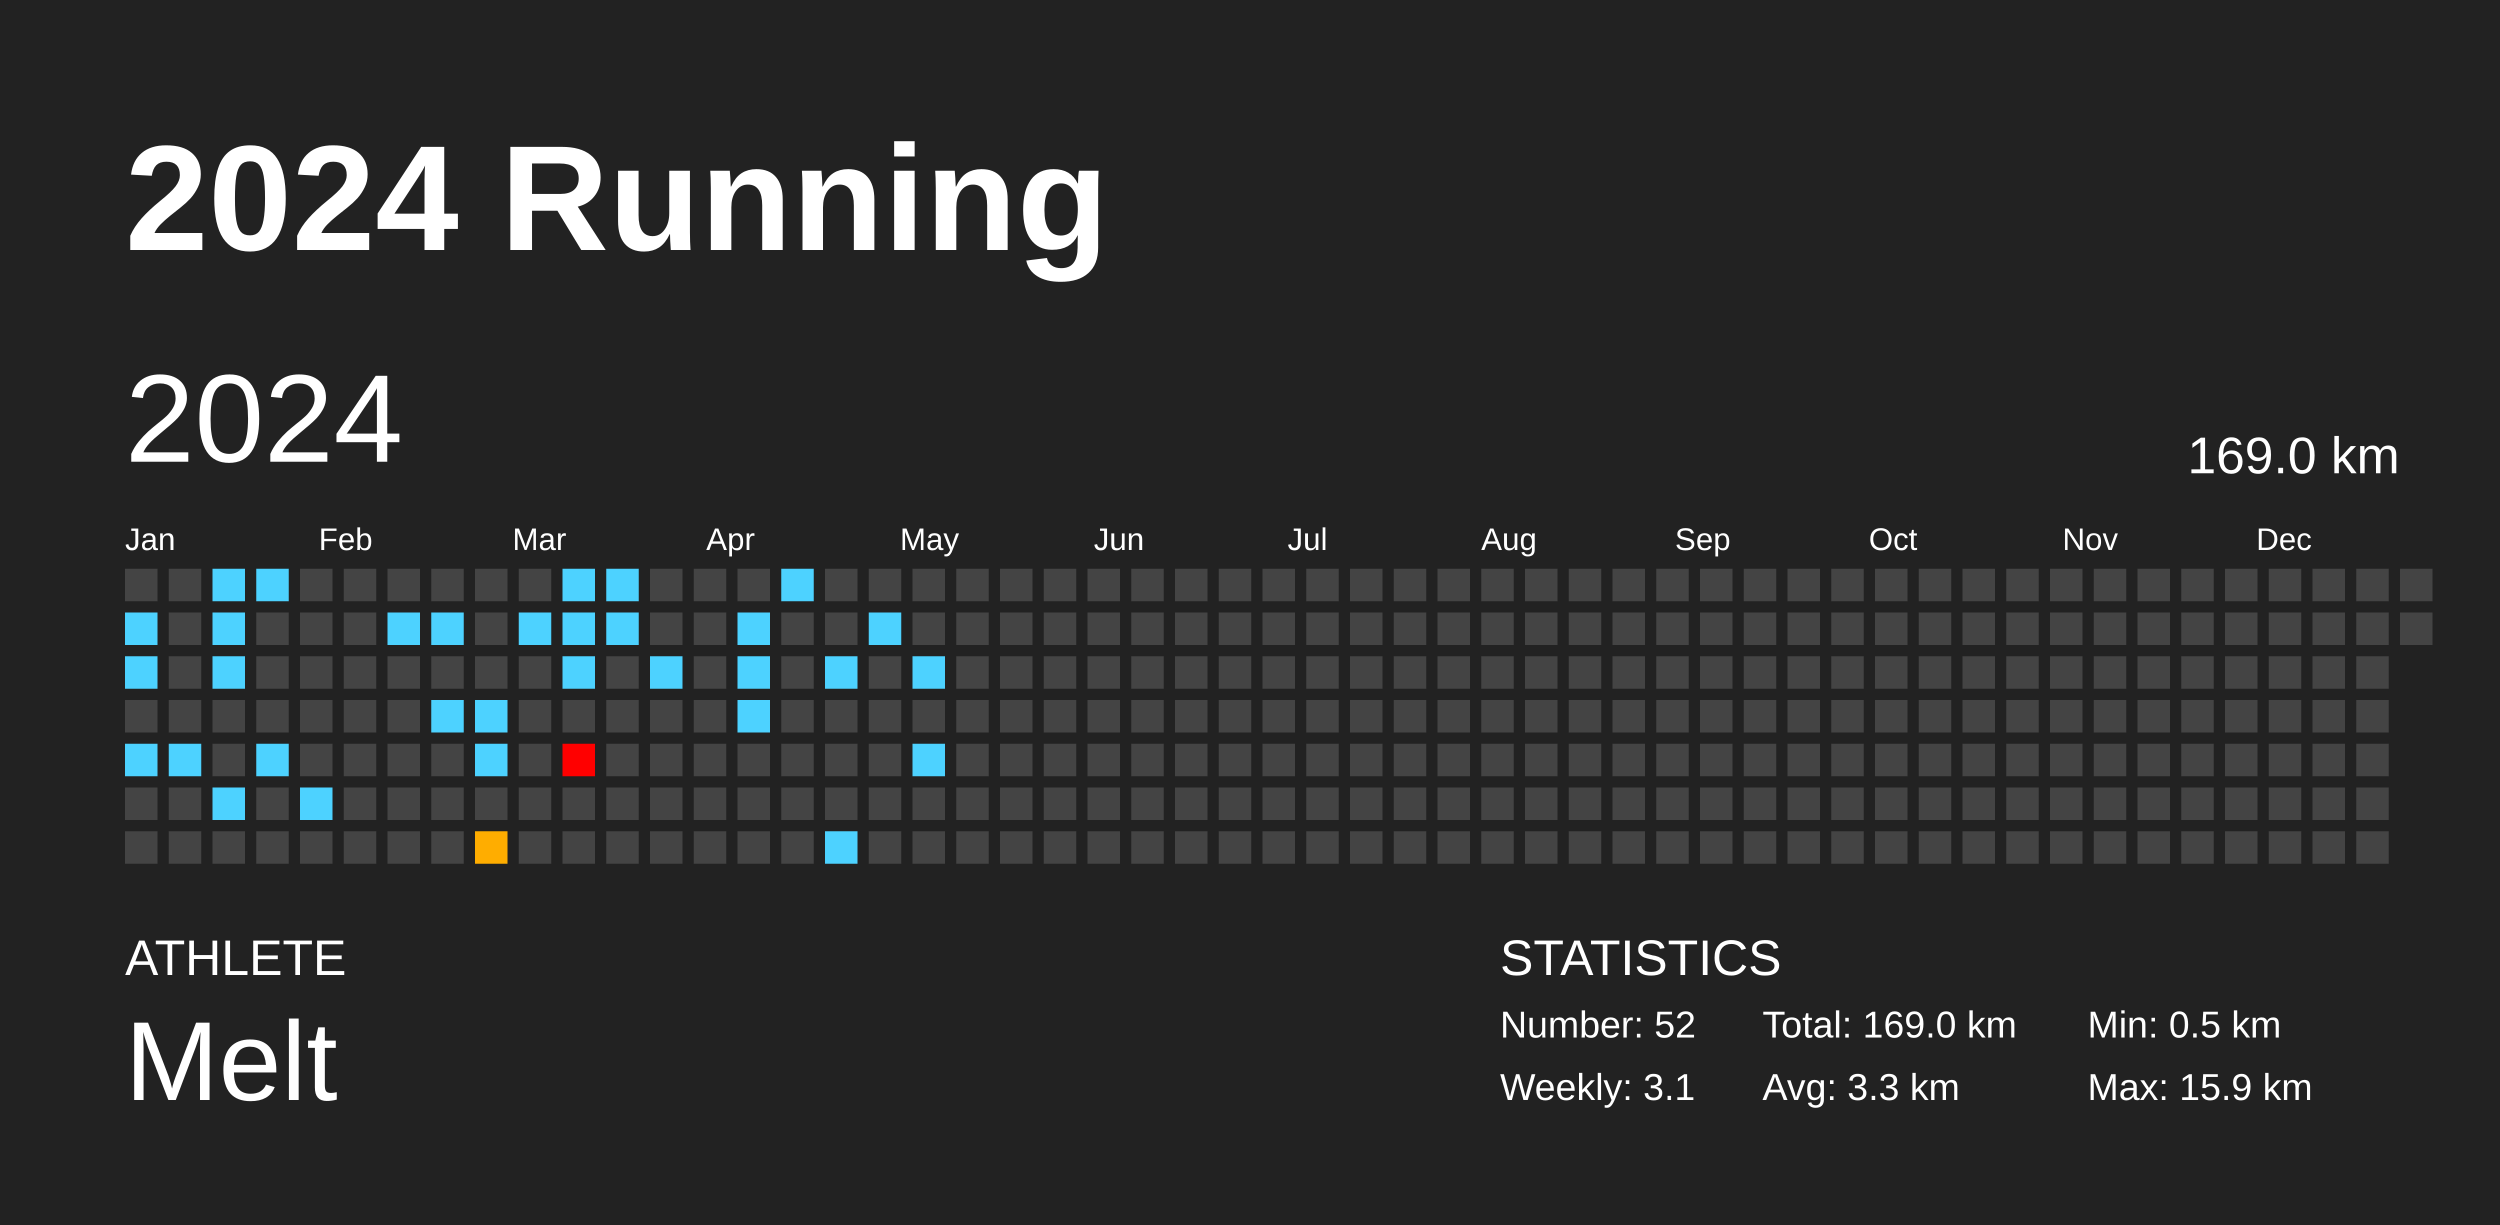
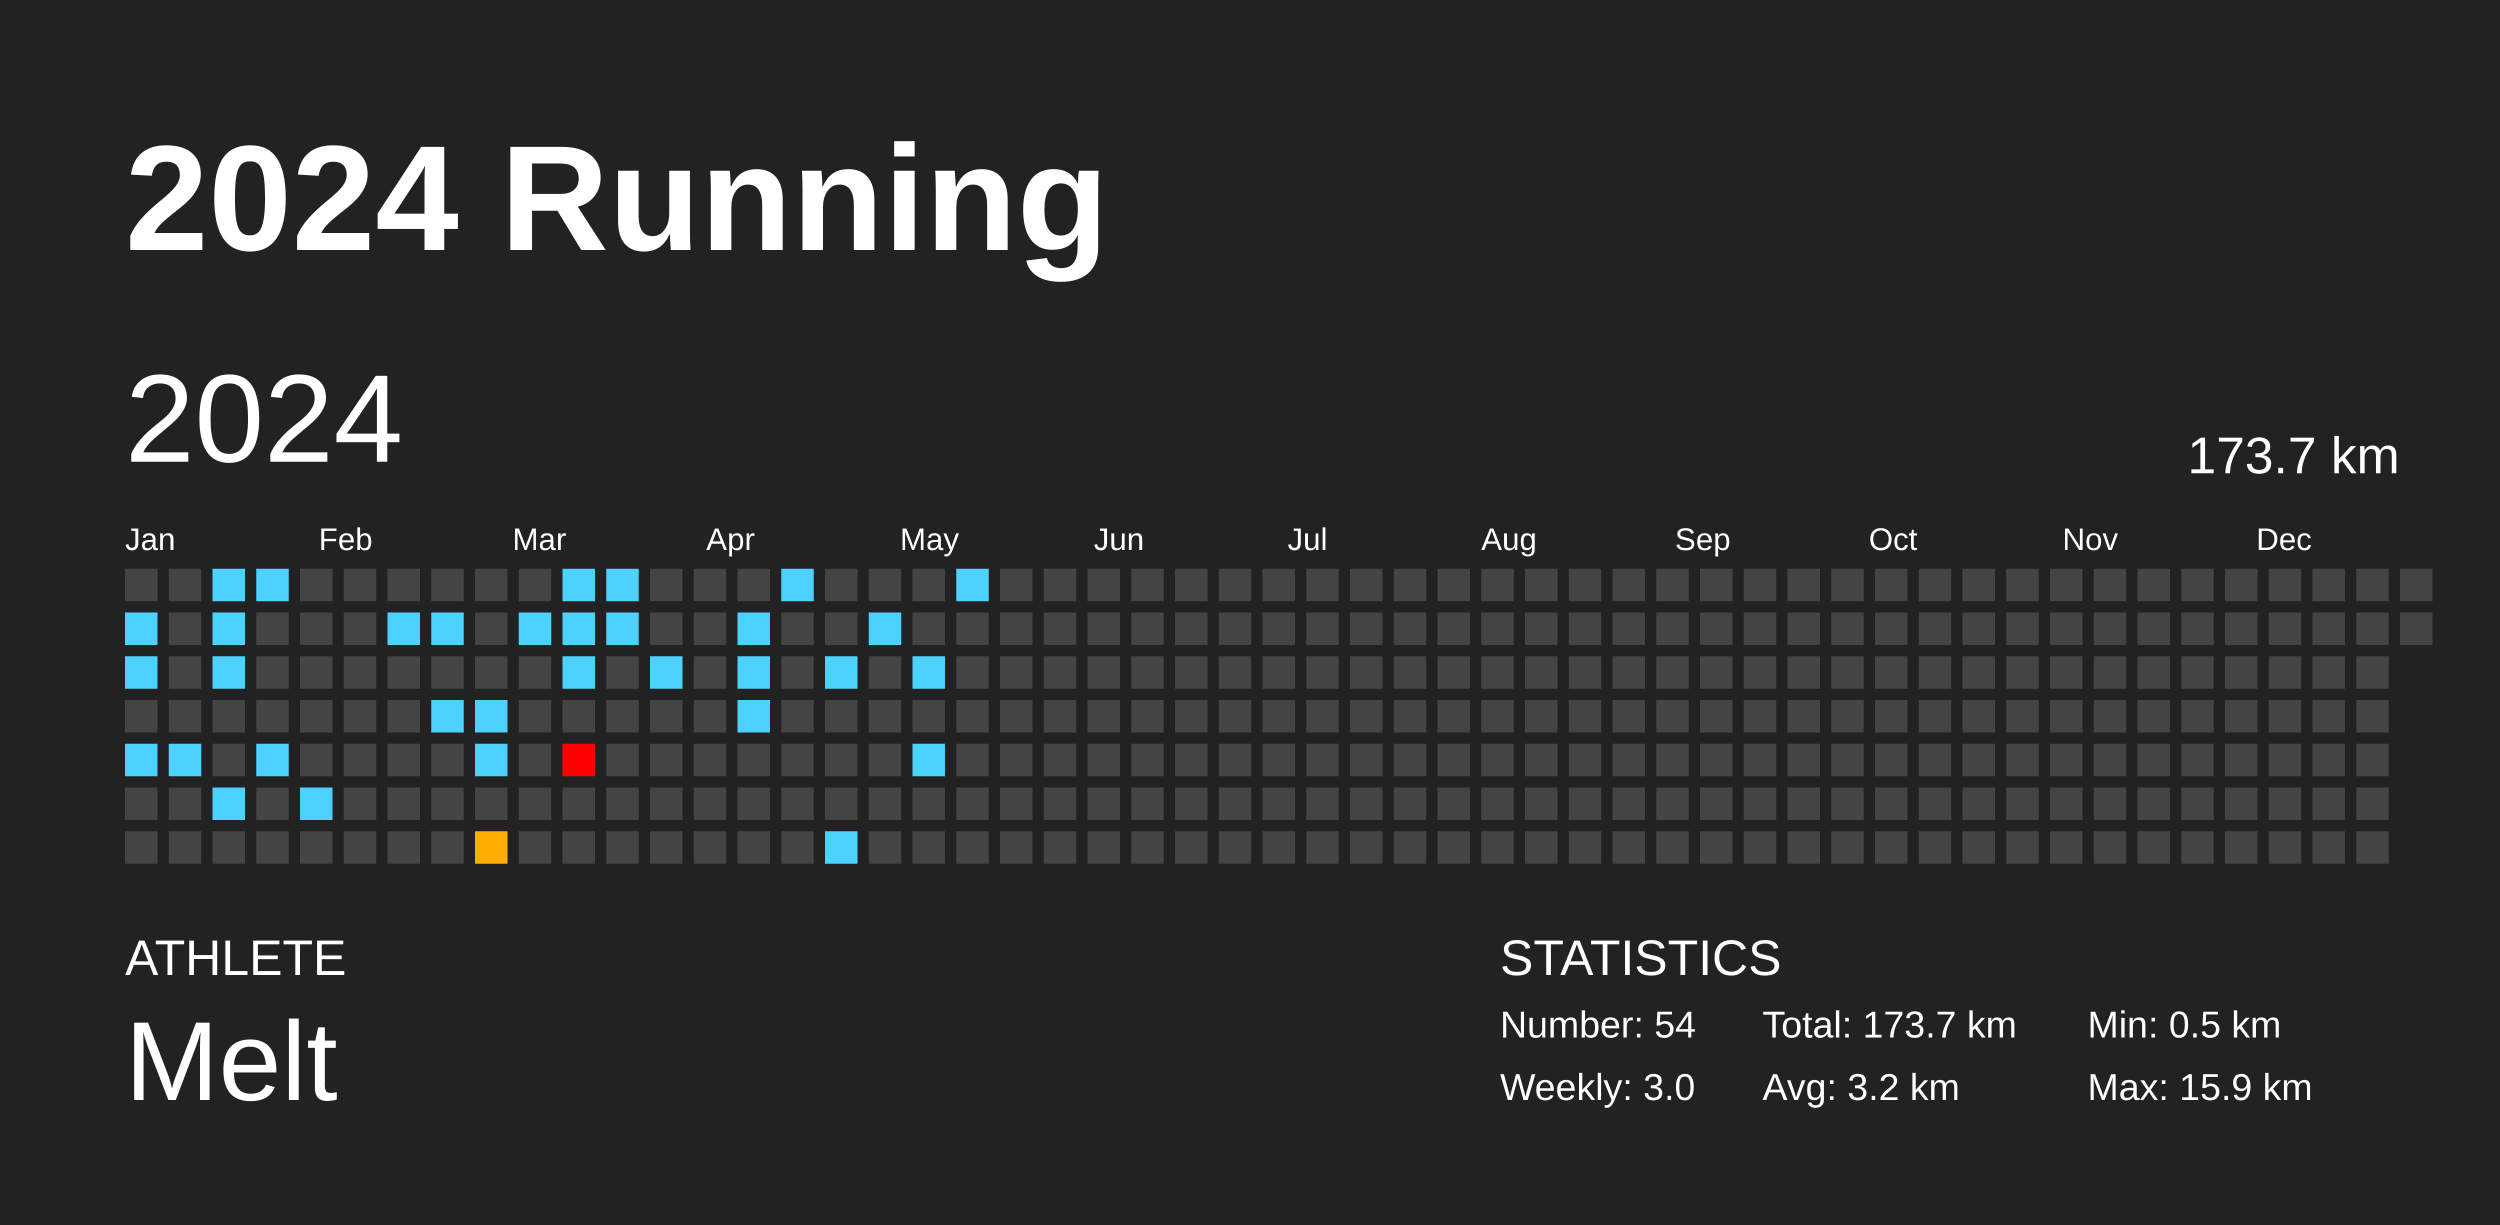
<svg xmlns="http://www.w3.org/2000/svg" baseProfile="full" height="98mm" version="1.1" viewBox="0,0,200,98" width="200mm">
  <defs />
  <rect fill="#222222" height="98" width="200" x="0" y="0" />
  <text fill="#FFFFFF" style="font-size:12px; font-family:Arial; font-weight:bold;" x="10" y="20">2024 Running</text>
  <text fill="#FFFFFF" style="font-size:4px; font-family:Arial" x="10" y="78">ATHLETE</text>
  <text fill="#FFFFFF" style="font-size:9px; font-family:Arial" x="10" y="88">Melt</text>
  <text fill="#FFFFFF" style="font-size:4px; font-family:Arial" x="120" y="78">STATISTICS</text>
-   <text fill="#FFFFFF" style="font-size:3px; font-family:Arial" x="120" y="83">Number: 52</text>
-   <text fill="#FFFFFF" style="font-size:3px; font-family:Arial" x="120" y="88">Weekly: 3.1</text>
-   <text fill="#FFFFFF" style="font-size:3px; font-family:Arial" x="141" y="83">Total: 169.0 km</text>
-   <text fill="#FFFFFF" style="font-size:3px; font-family:Arial" x="141" y="88">Avg: 3.3 km</text>
+   <text fill="#FFFFFF" style="font-size:3px; font-family:Arial" x="120" y="83">Number: 54</text>
+   <text fill="#FFFFFF" style="font-size:3px; font-family:Arial" x="120" y="88">Weekly: 3.0</text>
+   <text fill="#FFFFFF" style="font-size:3px; font-family:Arial" x="141" y="83">Total: 173.7 km</text>
+   <text fill="#FFFFFF" style="font-size:3px; font-family:Arial" x="141" y="88">Avg: 3.2 km</text>
  <text fill="#FFFFFF" style="font-size:3px; font-family:Arial" x="167" y="83">Min: 0.5 km</text>
  <text fill="#FFFFFF" style="font-size:3px; font-family:Arial" x="167" y="88">Max: 15.9 km</text>
  <text dominant-baseline="hanging" fill="#FFFFFF" style="font-size:10.0px; font-family:Arial;" x="10" y="30">2024</text>
-   <text dominant-baseline="hanging" fill="#FFFFFF" style="font-size:4.125px; font-family:Arial;" x="175" y="35">169.0 km</text>
+   <text dominant-baseline="hanging" fill="#FFFFFF" style="font-size:4.125px; font-family:Arial;" x="175" y="35">173.7 km</text>
  <text fill="#FFFFFF" style="font-size:2.5px; font-family:Arial" x="10.0" y="44">Jan</text>
  <text fill="#FFFFFF" style="font-size:2.5px; font-family:Arial" x="25.5" y="44">Feb</text>
  <text fill="#FFFFFF" style="font-size:2.5px; font-family:Arial" x="41.0" y="44">Mar</text>
  <text fill="#FFFFFF" style="font-size:2.5px; font-family:Arial" x="56.5" y="44">Apr</text>
  <text fill="#FFFFFF" style="font-size:2.5px; font-family:Arial" x="72.0" y="44">May</text>
  <text fill="#FFFFFF" style="font-size:2.5px; font-family:Arial" x="87.5" y="44">Jun</text>
  <text fill="#FFFFFF" style="font-size:2.5px; font-family:Arial" x="103.0" y="44">Jul</text>
  <text fill="#FFFFFF" style="font-size:2.5px; font-family:Arial" x="118.5" y="44">Aug</text>
  <text fill="#FFFFFF" style="font-size:2.5px; font-family:Arial" x="134.0" y="44">Sep</text>
  <text fill="#FFFFFF" style="font-size:2.5px; font-family:Arial" x="149.5" y="44">Oct</text>
  <text fill="#FFFFFF" style="font-size:2.5px; font-family:Arial" x="165.0" y="44">Nov</text>
  <text fill="#FFFFFF" style="font-size:2.5px; font-family:Arial" x="180.5" y="44">Dec</text>
  <rect fill="#444444" height="2.6" width="2.6" x="10.0" y="45.5" />
  <rect fill="#4dd2ff" height="2.6" width="2.6" x="10.0" y="49.0" />
  <rect fill="#4dd2ff" height="2.6" width="2.6" x="10.0" y="52.5" />
  <rect fill="#444444" height="2.6" width="2.6" x="10.0" y="56.0" />
  <rect fill="#4dd2ff" height="2.6" width="2.6" x="10.0" y="59.5" />
  <rect fill="#444444" height="2.6" width="2.6" x="10.0" y="63.0" />
  <rect fill="#444444" height="2.6" width="2.6" x="10.0" y="66.5" />
  <rect fill="#444444" height="2.6" width="2.6" x="13.5" y="45.5" />
  <rect fill="#444444" height="2.6" width="2.6" x="13.5" y="49.0" />
  <rect fill="#444444" height="2.6" width="2.6" x="13.5" y="52.5" />
  <rect fill="#444444" height="2.6" width="2.6" x="13.5" y="56.0" />
  <rect fill="#4dd2ff" height="2.6" width="2.6" x="13.5" y="59.5" />
  <rect fill="#444444" height="2.6" width="2.6" x="13.5" y="63.0" />
  <rect fill="#444444" height="2.6" width="2.6" x="13.5" y="66.5" />
  <rect fill="#4dd2ff" height="2.6" width="2.6" x="17.0" y="45.5" />
  <rect fill="#4dd2ff" height="2.6" width="2.6" x="17.0" y="49.0" />
  <rect fill="#4dd2ff" height="2.6" width="2.6" x="17.0" y="52.5" />
  <rect fill="#444444" height="2.6" width="2.6" x="17.0" y="56.0" />
  <rect fill="#444444" height="2.6" width="2.6" x="17.0" y="59.5" />
  <rect fill="#4dd2ff" height="2.6" width="2.6" x="17.0" y="63.0" />
  <rect fill="#444444" height="2.6" width="2.6" x="17.0" y="66.5" />
  <rect fill="#4dd2ff" height="2.6" width="2.6" x="20.5" y="45.5" />
  <rect fill="#444444" height="2.6" width="2.6" x="20.5" y="49.0" />
  <rect fill="#444444" height="2.6" width="2.6" x="20.5" y="52.5" />
  <rect fill="#444444" height="2.6" width="2.6" x="20.5" y="56.0" />
  <rect fill="#4dd2ff" height="2.6" width="2.6" x="20.5" y="59.5" />
  <rect fill="#444444" height="2.6" width="2.6" x="20.5" y="63.0" />
  <rect fill="#444444" height="2.6" width="2.6" x="20.5" y="66.5" />
  <rect fill="#444444" height="2.6" width="2.6" x="24.0" y="45.5" />
  <rect fill="#444444" height="2.6" width="2.6" x="24.0" y="49.0" />
  <rect fill="#444444" height="2.6" width="2.6" x="24.0" y="52.5" />
  <rect fill="#444444" height="2.6" width="2.6" x="24.0" y="56.0" />
  <rect fill="#444444" height="2.6" width="2.6" x="24.0" y="59.5" />
  <rect fill="#4dd2ff" height="2.6" width="2.6" x="24.0" y="63.0" />
  <rect fill="#444444" height="2.6" width="2.6" x="24.0" y="66.5" />
  <rect fill="#444444" height="2.6" width="2.6" x="27.5" y="45.5" />
  <rect fill="#444444" height="2.6" width="2.6" x="27.5" y="49.0" />
  <rect fill="#444444" height="2.6" width="2.6" x="27.5" y="52.5" />
  <rect fill="#444444" height="2.6" width="2.6" x="27.5" y="56.0" />
  <rect fill="#444444" height="2.6" width="2.6" x="27.5" y="59.5" />
  <rect fill="#444444" height="2.6" width="2.6" x="27.5" y="63.0" />
  <rect fill="#444444" height="2.6" width="2.6" x="27.5" y="66.5" />
  <rect fill="#444444" height="2.6" width="2.6" x="31.0" y="45.5" />
  <rect fill="#4dd2ff" height="2.6" width="2.6" x="31.0" y="49.0" />
  <rect fill="#444444" height="2.6" width="2.6" x="31.0" y="52.5" />
  <rect fill="#444444" height="2.6" width="2.6" x="31.0" y="56.0" />
  <rect fill="#444444" height="2.6" width="2.6" x="31.0" y="59.5" />
  <rect fill="#444444" height="2.6" width="2.6" x="31.0" y="63.0" />
  <rect fill="#444444" height="2.6" width="2.6" x="31.0" y="66.5" />
  <rect fill="#444444" height="2.6" width="2.6" x="34.5" y="45.5" />
  <rect fill="#4dd2ff" height="2.6" width="2.6" x="34.5" y="49.0" />
  <rect fill="#444444" height="2.6" width="2.6" x="34.5" y="52.5" />
  <rect fill="#4dd2ff" height="2.6" width="2.6" x="34.5" y="56.0" />
  <rect fill="#444444" height="2.6" width="2.6" x="34.5" y="59.5" />
  <rect fill="#444444" height="2.6" width="2.6" x="34.5" y="63.0" />
  <rect fill="#444444" height="2.6" width="2.6" x="34.5" y="66.5" />
  <rect fill="#444444" height="2.6" width="2.6" x="38.0" y="45.5" />
  <rect fill="#444444" height="2.6" width="2.6" x="38.0" y="49.0" />
  <rect fill="#444444" height="2.6" width="2.6" x="38.0" y="52.5" />
  <rect fill="#4dd2ff" height="2.6" width="2.6" x="38.0" y="56.0" />
  <rect fill="#4dd2ff" height="2.6" width="2.6" x="38.0" y="59.5" />
  <rect fill="#444444" height="2.6" width="2.6" x="38.0" y="63.0" />
  <rect fill="#ffad00" height="2.6" width="2.6" x="38.0" y="66.5" />
  <rect fill="#444444" height="2.6" width="2.6" x="41.5" y="45.5" />
  <rect fill="#4dd2ff" height="2.6" width="2.6" x="41.5" y="49.0" />
  <rect fill="#444444" height="2.6" width="2.6" x="41.5" y="52.5" />
  <rect fill="#444444" height="2.6" width="2.6" x="41.5" y="56.0" />
  <rect fill="#444444" height="2.6" width="2.6" x="41.5" y="59.5" />
  <rect fill="#444444" height="2.6" width="2.6" x="41.5" y="63.0" />
  <rect fill="#444444" height="2.6" width="2.6" x="41.5" y="66.5" />
  <rect fill="#4dd2ff" height="2.6" width="2.6" x="45.0" y="45.5" />
  <rect fill="#4dd2ff" height="2.6" width="2.6" x="45.0" y="49.0" />
  <rect fill="#4dd2ff" height="2.6" width="2.6" x="45.0" y="52.5" />
  <rect fill="#444444" height="2.6" width="2.6" x="45.0" y="56.0" />
  <rect fill="red" height="2.6" width="2.6" x="45.0" y="59.5" />
  <rect fill="#444444" height="2.6" width="2.6" x="45.0" y="63.0" />
  <rect fill="#444444" height="2.6" width="2.6" x="45.0" y="66.5" />
  <rect fill="#4dd2ff" height="2.6" width="2.6" x="48.5" y="45.5" />
  <rect fill="#4dd2ff" height="2.6" width="2.6" x="48.5" y="49.0" />
  <rect fill="#444444" height="2.6" width="2.6" x="48.5" y="52.5" />
  <rect fill="#444444" height="2.6" width="2.6" x="48.5" y="56.0" />
  <rect fill="#444444" height="2.6" width="2.6" x="48.5" y="59.5" />
  <rect fill="#444444" height="2.6" width="2.6" x="48.5" y="63.0" />
  <rect fill="#444444" height="2.6" width="2.6" x="48.5" y="66.5" />
  <rect fill="#444444" height="2.6" width="2.6" x="52.0" y="45.5" />
  <rect fill="#444444" height="2.6" width="2.6" x="52.0" y="49.0" />
  <rect fill="#4dd2ff" height="2.6" width="2.6" x="52.0" y="52.5" />
  <rect fill="#444444" height="2.6" width="2.6" x="52.0" y="56.0" />
  <rect fill="#444444" height="2.6" width="2.6" x="52.0" y="59.5" />
  <rect fill="#444444" height="2.6" width="2.6" x="52.0" y="63.0" />
  <rect fill="#444444" height="2.6" width="2.6" x="52.0" y="66.5" />
  <rect fill="#444444" height="2.6" width="2.6" x="55.5" y="45.5" />
  <rect fill="#444444" height="2.6" width="2.6" x="55.5" y="49.0" />
  <rect fill="#444444" height="2.6" width="2.6" x="55.5" y="52.5" />
  <rect fill="#444444" height="2.6" width="2.6" x="55.5" y="56.0" />
  <rect fill="#444444" height="2.6" width="2.6" x="55.5" y="59.5" />
  <rect fill="#444444" height="2.6" width="2.6" x="55.5" y="63.0" />
  <rect fill="#444444" height="2.6" width="2.6" x="55.5" y="66.5" />
  <rect fill="#444444" height="2.6" width="2.6" x="59.0" y="45.5" />
  <rect fill="#4dd2ff" height="2.6" width="2.6" x="59.0" y="49.0" />
  <rect fill="#4dd2ff" height="2.6" width="2.6" x="59.0" y="52.5" />
  <rect fill="#4dd2ff" height="2.6" width="2.6" x="59.0" y="56.0" />
  <rect fill="#444444" height="2.6" width="2.6" x="59.0" y="59.5" />
  <rect fill="#444444" height="2.6" width="2.6" x="59.0" y="63.0" />
  <rect fill="#444444" height="2.6" width="2.6" x="59.0" y="66.5" />
  <rect fill="#4dd2ff" height="2.6" width="2.6" x="62.5" y="45.5" />
  <rect fill="#444444" height="2.6" width="2.6" x="62.5" y="49.0" />
  <rect fill="#444444" height="2.6" width="2.6" x="62.5" y="52.5" />
  <rect fill="#444444" height="2.6" width="2.6" x="62.5" y="56.0" />
  <rect fill="#444444" height="2.6" width="2.6" x="62.5" y="59.5" />
  <rect fill="#444444" height="2.6" width="2.6" x="62.5" y="63.0" />
  <rect fill="#444444" height="2.6" width="2.6" x="62.5" y="66.5" />
  <rect fill="#444444" height="2.6" width="2.6" x="66.0" y="45.5" />
  <rect fill="#444444" height="2.6" width="2.6" x="66.0" y="49.0" />
  <rect fill="#4dd2ff" height="2.6" width="2.6" x="66.0" y="52.5" />
  <rect fill="#444444" height="2.6" width="2.6" x="66.0" y="56.0" />
  <rect fill="#444444" height="2.6" width="2.6" x="66.0" y="59.5" />
  <rect fill="#444444" height="2.6" width="2.6" x="66.0" y="63.0" />
  <rect fill="#4dd2ff" height="2.6" width="2.6" x="66.0" y="66.5" />
  <rect fill="#444444" height="2.6" width="2.6" x="69.5" y="45.5" />
  <rect fill="#4dd2ff" height="2.6" width="2.6" x="69.5" y="49.0" />
  <rect fill="#444444" height="2.6" width="2.6" x="69.5" y="52.5" />
  <rect fill="#444444" height="2.6" width="2.6" x="69.5" y="56.0" />
  <rect fill="#444444" height="2.6" width="2.6" x="69.5" y="59.5" />
  <rect fill="#444444" height="2.6" width="2.6" x="69.5" y="63.0" />
  <rect fill="#444444" height="2.6" width="2.6" x="69.5" y="66.5" />
  <rect fill="#444444" height="2.6" width="2.6" x="73.0" y="45.5" />
  <rect fill="#444444" height="2.6" width="2.6" x="73.0" y="49.0" />
  <rect fill="#4dd2ff" height="2.6" width="2.6" x="73.0" y="52.5" />
  <rect fill="#444444" height="2.6" width="2.6" x="73.0" y="56.0" />
  <rect fill="#4dd2ff" height="2.6" width="2.6" x="73.0" y="59.5" />
  <rect fill="#444444" height="2.6" width="2.6" x="73.0" y="63.0" />
  <rect fill="#444444" height="2.6" width="2.6" x="73.0" y="66.5" />
-   <rect fill="#444444" height="2.6" width="2.6" x="76.5" y="45.5" />
+   <rect fill="#4dd2ff" height="2.6" width="2.6" x="76.5" y="45.5" />
  <rect fill="#444444" height="2.6" width="2.6" x="76.5" y="49.0" />
  <rect fill="#444444" height="2.6" width="2.6" x="76.5" y="52.5" />
  <rect fill="#444444" height="2.6" width="2.6" x="76.5" y="56.0" />
  <rect fill="#444444" height="2.6" width="2.6" x="76.5" y="59.5" />
  <rect fill="#444444" height="2.6" width="2.6" x="76.5" y="63.0" />
  <rect fill="#444444" height="2.6" width="2.6" x="76.5" y="66.5" />
  <rect fill="#444444" height="2.6" width="2.6" x="80.0" y="45.5" />
  <rect fill="#444444" height="2.6" width="2.6" x="80.0" y="49.0" />
  <rect fill="#444444" height="2.6" width="2.6" x="80.0" y="52.5" />
  <rect fill="#444444" height="2.6" width="2.6" x="80.0" y="56.0" />
  <rect fill="#444444" height="2.6" width="2.6" x="80.0" y="59.5" />
  <rect fill="#444444" height="2.6" width="2.6" x="80.0" y="63.0" />
  <rect fill="#444444" height="2.6" width="2.6" x="80.0" y="66.5" />
  <rect fill="#444444" height="2.6" width="2.6" x="83.5" y="45.5" />
  <rect fill="#444444" height="2.6" width="2.6" x="83.5" y="49.0" />
  <rect fill="#444444" height="2.6" width="2.6" x="83.5" y="52.5" />
  <rect fill="#444444" height="2.6" width="2.6" x="83.5" y="56.0" />
  <rect fill="#444444" height="2.6" width="2.6" x="83.5" y="59.5" />
  <rect fill="#444444" height="2.6" width="2.6" x="83.5" y="63.0" />
  <rect fill="#444444" height="2.6" width="2.6" x="83.5" y="66.5" />
  <rect fill="#444444" height="2.6" width="2.6" x="87.0" y="45.5" />
  <rect fill="#444444" height="2.6" width="2.6" x="87.0" y="49.0" />
  <rect fill="#444444" height="2.6" width="2.6" x="87.0" y="52.5" />
  <rect fill="#444444" height="2.6" width="2.6" x="87.0" y="56.0" />
  <rect fill="#444444" height="2.6" width="2.6" x="87.0" y="59.5" />
  <rect fill="#444444" height="2.6" width="2.6" x="87.0" y="63.0" />
  <rect fill="#444444" height="2.6" width="2.6" x="87.0" y="66.5" />
  <rect fill="#444444" height="2.6" width="2.6" x="90.5" y="45.5" />
  <rect fill="#444444" height="2.6" width="2.6" x="90.5" y="49.0" />
  <rect fill="#444444" height="2.6" width="2.6" x="90.5" y="52.5" />
  <rect fill="#444444" height="2.6" width="2.6" x="90.5" y="56.0" />
  <rect fill="#444444" height="2.6" width="2.6" x="90.5" y="59.5" />
  <rect fill="#444444" height="2.6" width="2.6" x="90.5" y="63.0" />
  <rect fill="#444444" height="2.6" width="2.6" x="90.5" y="66.5" />
  <rect fill="#444444" height="2.6" width="2.6" x="94.0" y="45.5" />
  <rect fill="#444444" height="2.6" width="2.6" x="94.0" y="49.0" />
  <rect fill="#444444" height="2.6" width="2.6" x="94.0" y="52.5" />
  <rect fill="#444444" height="2.6" width="2.6" x="94.0" y="56.0" />
  <rect fill="#444444" height="2.6" width="2.6" x="94.0" y="59.5" />
  <rect fill="#444444" height="2.6" width="2.6" x="94.0" y="63.0" />
  <rect fill="#444444" height="2.6" width="2.6" x="94.0" y="66.5" />
  <rect fill="#444444" height="2.6" width="2.6" x="97.5" y="45.5" />
  <rect fill="#444444" height="2.6" width="2.6" x="97.5" y="49.0" />
  <rect fill="#444444" height="2.6" width="2.6" x="97.5" y="52.5" />
  <rect fill="#444444" height="2.6" width="2.6" x="97.5" y="56.0" />
  <rect fill="#444444" height="2.6" width="2.6" x="97.5" y="59.5" />
  <rect fill="#444444" height="2.6" width="2.6" x="97.5" y="63.0" />
  <rect fill="#444444" height="2.6" width="2.6" x="97.5" y="66.5" />
  <rect fill="#444444" height="2.6" width="2.6" x="101.0" y="45.5" />
  <rect fill="#444444" height="2.6" width="2.6" x="101.0" y="49.0" />
  <rect fill="#444444" height="2.6" width="2.6" x="101.0" y="52.5" />
  <rect fill="#444444" height="2.6" width="2.6" x="101.0" y="56.0" />
  <rect fill="#444444" height="2.6" width="2.6" x="101.0" y="59.5" />
  <rect fill="#444444" height="2.6" width="2.6" x="101.0" y="63.0" />
  <rect fill="#444444" height="2.6" width="2.6" x="101.0" y="66.5" />
  <rect fill="#444444" height="2.6" width="2.6" x="104.5" y="45.5" />
  <rect fill="#444444" height="2.6" width="2.6" x="104.5" y="49.0" />
  <rect fill="#444444" height="2.6" width="2.6" x="104.5" y="52.5" />
  <rect fill="#444444" height="2.6" width="2.6" x="104.5" y="56.0" />
  <rect fill="#444444" height="2.6" width="2.6" x="104.5" y="59.5" />
  <rect fill="#444444" height="2.6" width="2.6" x="104.5" y="63.0" />
  <rect fill="#444444" height="2.6" width="2.6" x="104.5" y="66.5" />
  <rect fill="#444444" height="2.6" width="2.6" x="108.0" y="45.5" />
  <rect fill="#444444" height="2.6" width="2.6" x="108.0" y="49.0" />
  <rect fill="#444444" height="2.6" width="2.6" x="108.0" y="52.5" />
  <rect fill="#444444" height="2.6" width="2.6" x="108.0" y="56.0" />
  <rect fill="#444444" height="2.6" width="2.6" x="108.0" y="59.5" />
  <rect fill="#444444" height="2.6" width="2.6" x="108.0" y="63.0" />
  <rect fill="#444444" height="2.6" width="2.6" x="108.0" y="66.5" />
  <rect fill="#444444" height="2.6" width="2.6" x="111.5" y="45.5" />
  <rect fill="#444444" height="2.6" width="2.6" x="111.5" y="49.0" />
  <rect fill="#444444" height="2.6" width="2.6" x="111.5" y="52.5" />
  <rect fill="#444444" height="2.6" width="2.6" x="111.5" y="56.0" />
  <rect fill="#444444" height="2.6" width="2.6" x="111.5" y="59.5" />
  <rect fill="#444444" height="2.6" width="2.6" x="111.5" y="63.0" />
  <rect fill="#444444" height="2.6" width="2.6" x="111.5" y="66.5" />
  <rect fill="#444444" height="2.6" width="2.6" x="115.0" y="45.5" />
  <rect fill="#444444" height="2.6" width="2.6" x="115.0" y="49.0" />
  <rect fill="#444444" height="2.6" width="2.6" x="115.0" y="52.5" />
  <rect fill="#444444" height="2.6" width="2.6" x="115.0" y="56.0" />
  <rect fill="#444444" height="2.6" width="2.6" x="115.0" y="59.5" />
  <rect fill="#444444" height="2.6" width="2.6" x="115.0" y="63.0" />
  <rect fill="#444444" height="2.6" width="2.6" x="115.0" y="66.5" />
  <rect fill="#444444" height="2.6" width="2.6" x="118.5" y="45.5" />
  <rect fill="#444444" height="2.6" width="2.6" x="118.5" y="49.0" />
  <rect fill="#444444" height="2.6" width="2.6" x="118.5" y="52.5" />
  <rect fill="#444444" height="2.6" width="2.6" x="118.5" y="56.0" />
  <rect fill="#444444" height="2.6" width="2.6" x="118.5" y="59.5" />
  <rect fill="#444444" height="2.6" width="2.6" x="118.5" y="63.0" />
  <rect fill="#444444" height="2.6" width="2.6" x="118.5" y="66.5" />
  <rect fill="#444444" height="2.6" width="2.6" x="122.0" y="45.5" />
  <rect fill="#444444" height="2.6" width="2.6" x="122.0" y="49.0" />
  <rect fill="#444444" height="2.6" width="2.6" x="122.0" y="52.5" />
  <rect fill="#444444" height="2.6" width="2.6" x="122.0" y="56.0" />
  <rect fill="#444444" height="2.6" width="2.6" x="122.0" y="59.5" />
  <rect fill="#444444" height="2.6" width="2.6" x="122.0" y="63.0" />
  <rect fill="#444444" height="2.6" width="2.6" x="122.0" y="66.5" />
  <rect fill="#444444" height="2.6" width="2.6" x="125.5" y="45.5" />
  <rect fill="#444444" height="2.6" width="2.6" x="125.5" y="49.0" />
  <rect fill="#444444" height="2.6" width="2.6" x="125.5" y="52.5" />
  <rect fill="#444444" height="2.6" width="2.6" x="125.5" y="56.0" />
  <rect fill="#444444" height="2.6" width="2.6" x="125.5" y="59.5" />
  <rect fill="#444444" height="2.6" width="2.6" x="125.5" y="63.0" />
  <rect fill="#444444" height="2.6" width="2.6" x="125.5" y="66.5" />
  <rect fill="#444444" height="2.6" width="2.6" x="129.0" y="45.5" />
  <rect fill="#444444" height="2.6" width="2.6" x="129.0" y="49.0" />
  <rect fill="#444444" height="2.6" width="2.6" x="129.0" y="52.5" />
  <rect fill="#444444" height="2.6" width="2.6" x="129.0" y="56.0" />
  <rect fill="#444444" height="2.6" width="2.6" x="129.0" y="59.5" />
  <rect fill="#444444" height="2.6" width="2.6" x="129.0" y="63.0" />
  <rect fill="#444444" height="2.6" width="2.6" x="129.0" y="66.5" />
  <rect fill="#444444" height="2.6" width="2.6" x="132.5" y="45.5" />
  <rect fill="#444444" height="2.6" width="2.6" x="132.5" y="49.0" />
  <rect fill="#444444" height="2.6" width="2.6" x="132.5" y="52.5" />
  <rect fill="#444444" height="2.6" width="2.6" x="132.5" y="56.0" />
  <rect fill="#444444" height="2.6" width="2.6" x="132.5" y="59.5" />
  <rect fill="#444444" height="2.6" width="2.6" x="132.5" y="63.0" />
  <rect fill="#444444" height="2.6" width="2.6" x="132.5" y="66.5" />
  <rect fill="#444444" height="2.6" width="2.6" x="136.0" y="45.5" />
  <rect fill="#444444" height="2.6" width="2.6" x="136.0" y="49.0" />
  <rect fill="#444444" height="2.6" width="2.6" x="136.0" y="52.5" />
  <rect fill="#444444" height="2.6" width="2.6" x="136.0" y="56.0" />
  <rect fill="#444444" height="2.6" width="2.6" x="136.0" y="59.5" />
  <rect fill="#444444" height="2.6" width="2.6" x="136.0" y="63.0" />
  <rect fill="#444444" height="2.6" width="2.6" x="136.0" y="66.5" />
  <rect fill="#444444" height="2.6" width="2.6" x="139.5" y="45.5" />
  <rect fill="#444444" height="2.6" width="2.6" x="139.5" y="49.0" />
  <rect fill="#444444" height="2.6" width="2.6" x="139.5" y="52.5" />
  <rect fill="#444444" height="2.6" width="2.6" x="139.5" y="56.0" />
  <rect fill="#444444" height="2.6" width="2.6" x="139.5" y="59.5" />
  <rect fill="#444444" height="2.6" width="2.6" x="139.5" y="63.0" />
  <rect fill="#444444" height="2.6" width="2.6" x="139.5" y="66.5" />
  <rect fill="#444444" height="2.6" width="2.6" x="143.0" y="45.5" />
  <rect fill="#444444" height="2.6" width="2.6" x="143.0" y="49.0" />
  <rect fill="#444444" height="2.6" width="2.6" x="143.0" y="52.5" />
  <rect fill="#444444" height="2.6" width="2.6" x="143.0" y="56.0" />
  <rect fill="#444444" height="2.6" width="2.6" x="143.0" y="59.5" />
  <rect fill="#444444" height="2.6" width="2.6" x="143.0" y="63.0" />
  <rect fill="#444444" height="2.6" width="2.6" x="143.0" y="66.5" />
  <rect fill="#444444" height="2.6" width="2.6" x="146.5" y="45.5" />
  <rect fill="#444444" height="2.6" width="2.6" x="146.5" y="49.0" />
  <rect fill="#444444" height="2.6" width="2.6" x="146.5" y="52.5" />
  <rect fill="#444444" height="2.6" width="2.6" x="146.5" y="56.0" />
  <rect fill="#444444" height="2.6" width="2.6" x="146.5" y="59.5" />
  <rect fill="#444444" height="2.6" width="2.6" x="146.5" y="63.0" />
  <rect fill="#444444" height="2.6" width="2.6" x="146.5" y="66.5" />
  <rect fill="#444444" height="2.6" width="2.6" x="150.0" y="45.5" />
  <rect fill="#444444" height="2.6" width="2.6" x="150.0" y="49.0" />
  <rect fill="#444444" height="2.6" width="2.6" x="150.0" y="52.5" />
  <rect fill="#444444" height="2.6" width="2.6" x="150.0" y="56.0" />
  <rect fill="#444444" height="2.6" width="2.6" x="150.0" y="59.5" />
  <rect fill="#444444" height="2.6" width="2.6" x="150.0" y="63.0" />
  <rect fill="#444444" height="2.6" width="2.6" x="150.0" y="66.5" />
  <rect fill="#444444" height="2.6" width="2.6" x="153.5" y="45.5" />
  <rect fill="#444444" height="2.6" width="2.6" x="153.5" y="49.0" />
  <rect fill="#444444" height="2.6" width="2.6" x="153.5" y="52.5" />
  <rect fill="#444444" height="2.6" width="2.6" x="153.5" y="56.0" />
  <rect fill="#444444" height="2.6" width="2.6" x="153.5" y="59.5" />
  <rect fill="#444444" height="2.6" width="2.6" x="153.5" y="63.0" />
  <rect fill="#444444" height="2.6" width="2.6" x="153.5" y="66.5" />
  <rect fill="#444444" height="2.6" width="2.6" x="157.0" y="45.5" />
  <rect fill="#444444" height="2.6" width="2.6" x="157.0" y="49.0" />
  <rect fill="#444444" height="2.6" width="2.6" x="157.0" y="52.5" />
  <rect fill="#444444" height="2.6" width="2.6" x="157.0" y="56.0" />
  <rect fill="#444444" height="2.6" width="2.6" x="157.0" y="59.5" />
  <rect fill="#444444" height="2.6" width="2.6" x="157.0" y="63.0" />
  <rect fill="#444444" height="2.6" width="2.6" x="157.0" y="66.5" />
  <rect fill="#444444" height="2.6" width="2.6" x="160.5" y="45.5" />
  <rect fill="#444444" height="2.6" width="2.6" x="160.5" y="49.0" />
  <rect fill="#444444" height="2.6" width="2.6" x="160.5" y="52.5" />
  <rect fill="#444444" height="2.6" width="2.6" x="160.5" y="56.0" />
  <rect fill="#444444" height="2.6" width="2.6" x="160.5" y="59.5" />
  <rect fill="#444444" height="2.6" width="2.6" x="160.5" y="63.0" />
  <rect fill="#444444" height="2.6" width="2.6" x="160.5" y="66.5" />
  <rect fill="#444444" height="2.6" width="2.6" x="164.0" y="45.5" />
  <rect fill="#444444" height="2.6" width="2.6" x="164.0" y="49.0" />
  <rect fill="#444444" height="2.6" width="2.6" x="164.0" y="52.5" />
  <rect fill="#444444" height="2.6" width="2.6" x="164.0" y="56.0" />
  <rect fill="#444444" height="2.6" width="2.6" x="164.0" y="59.5" />
  <rect fill="#444444" height="2.6" width="2.6" x="164.0" y="63.0" />
  <rect fill="#444444" height="2.6" width="2.6" x="164.0" y="66.5" />
  <rect fill="#444444" height="2.6" width="2.6" x="167.5" y="45.5" />
  <rect fill="#444444" height="2.6" width="2.6" x="167.5" y="49.0" />
  <rect fill="#444444" height="2.6" width="2.6" x="167.5" y="52.5" />
  <rect fill="#444444" height="2.6" width="2.6" x="167.5" y="56.0" />
  <rect fill="#444444" height="2.6" width="2.6" x="167.5" y="59.5" />
  <rect fill="#444444" height="2.6" width="2.6" x="167.5" y="63.0" />
  <rect fill="#444444" height="2.6" width="2.6" x="167.5" y="66.5" />
  <rect fill="#444444" height="2.6" width="2.6" x="171.0" y="45.5" />
  <rect fill="#444444" height="2.6" width="2.6" x="171.0" y="49.0" />
  <rect fill="#444444" height="2.6" width="2.6" x="171.0" y="52.5" />
  <rect fill="#444444" height="2.6" width="2.6" x="171.0" y="56.0" />
  <rect fill="#444444" height="2.6" width="2.6" x="171.0" y="59.5" />
  <rect fill="#444444" height="2.6" width="2.6" x="171.0" y="63.0" />
  <rect fill="#444444" height="2.6" width="2.6" x="171.0" y="66.5" />
  <rect fill="#444444" height="2.6" width="2.6" x="174.5" y="45.5" />
  <rect fill="#444444" height="2.6" width="2.6" x="174.5" y="49.0" />
  <rect fill="#444444" height="2.6" width="2.6" x="174.5" y="52.5" />
  <rect fill="#444444" height="2.6" width="2.6" x="174.5" y="56.0" />
  <rect fill="#444444" height="2.6" width="2.6" x="174.5" y="59.5" />
  <rect fill="#444444" height="2.6" width="2.6" x="174.5" y="63.0" />
  <rect fill="#444444" height="2.6" width="2.6" x="174.5" y="66.5" />
  <rect fill="#444444" height="2.6" width="2.6" x="178.0" y="45.5" />
  <rect fill="#444444" height="2.6" width="2.6" x="178.0" y="49.0" />
  <rect fill="#444444" height="2.6" width="2.6" x="178.0" y="52.5" />
  <rect fill="#444444" height="2.6" width="2.6" x="178.0" y="56.0" />
  <rect fill="#444444" height="2.6" width="2.6" x="178.0" y="59.5" />
  <rect fill="#444444" height="2.6" width="2.6" x="178.0" y="63.0" />
  <rect fill="#444444" height="2.6" width="2.6" x="178.0" y="66.5" />
  <rect fill="#444444" height="2.6" width="2.6" x="181.5" y="45.5" />
  <rect fill="#444444" height="2.6" width="2.6" x="181.5" y="49.0" />
  <rect fill="#444444" height="2.6" width="2.6" x="181.5" y="52.5" />
  <rect fill="#444444" height="2.6" width="2.6" x="181.5" y="56.0" />
  <rect fill="#444444" height="2.6" width="2.6" x="181.5" y="59.5" />
  <rect fill="#444444" height="2.6" width="2.6" x="181.5" y="63.0" />
  <rect fill="#444444" height="2.6" width="2.6" x="181.5" y="66.5" />
  <rect fill="#444444" height="2.6" width="2.6" x="185.0" y="45.5" />
  <rect fill="#444444" height="2.6" width="2.6" x="185.0" y="49.0" />
  <rect fill="#444444" height="2.6" width="2.6" x="185.0" y="52.5" />
  <rect fill="#444444" height="2.6" width="2.6" x="185.0" y="56.0" />
  <rect fill="#444444" height="2.6" width="2.6" x="185.0" y="59.5" />
  <rect fill="#444444" height="2.6" width="2.6" x="185.0" y="63.0" />
  <rect fill="#444444" height="2.6" width="2.6" x="185.0" y="66.5" />
  <rect fill="#444444" height="2.6" width="2.6" x="188.5" y="45.5" />
  <rect fill="#444444" height="2.6" width="2.6" x="188.5" y="49.0" />
  <rect fill="#444444" height="2.6" width="2.6" x="188.5" y="52.5" />
  <rect fill="#444444" height="2.6" width="2.6" x="188.5" y="56.0" />
  <rect fill="#444444" height="2.6" width="2.6" x="188.5" y="59.5" />
  <rect fill="#444444" height="2.6" width="2.6" x="188.5" y="63.0" />
  <rect fill="#444444" height="2.6" width="2.6" x="188.5" y="66.5" />
  <rect fill="#444444" height="2.6" width="2.6" x="192.0" y="45.5" />
  <rect fill="#444444" height="2.6" width="2.6" x="192.0" y="49.0" />
</svg>
